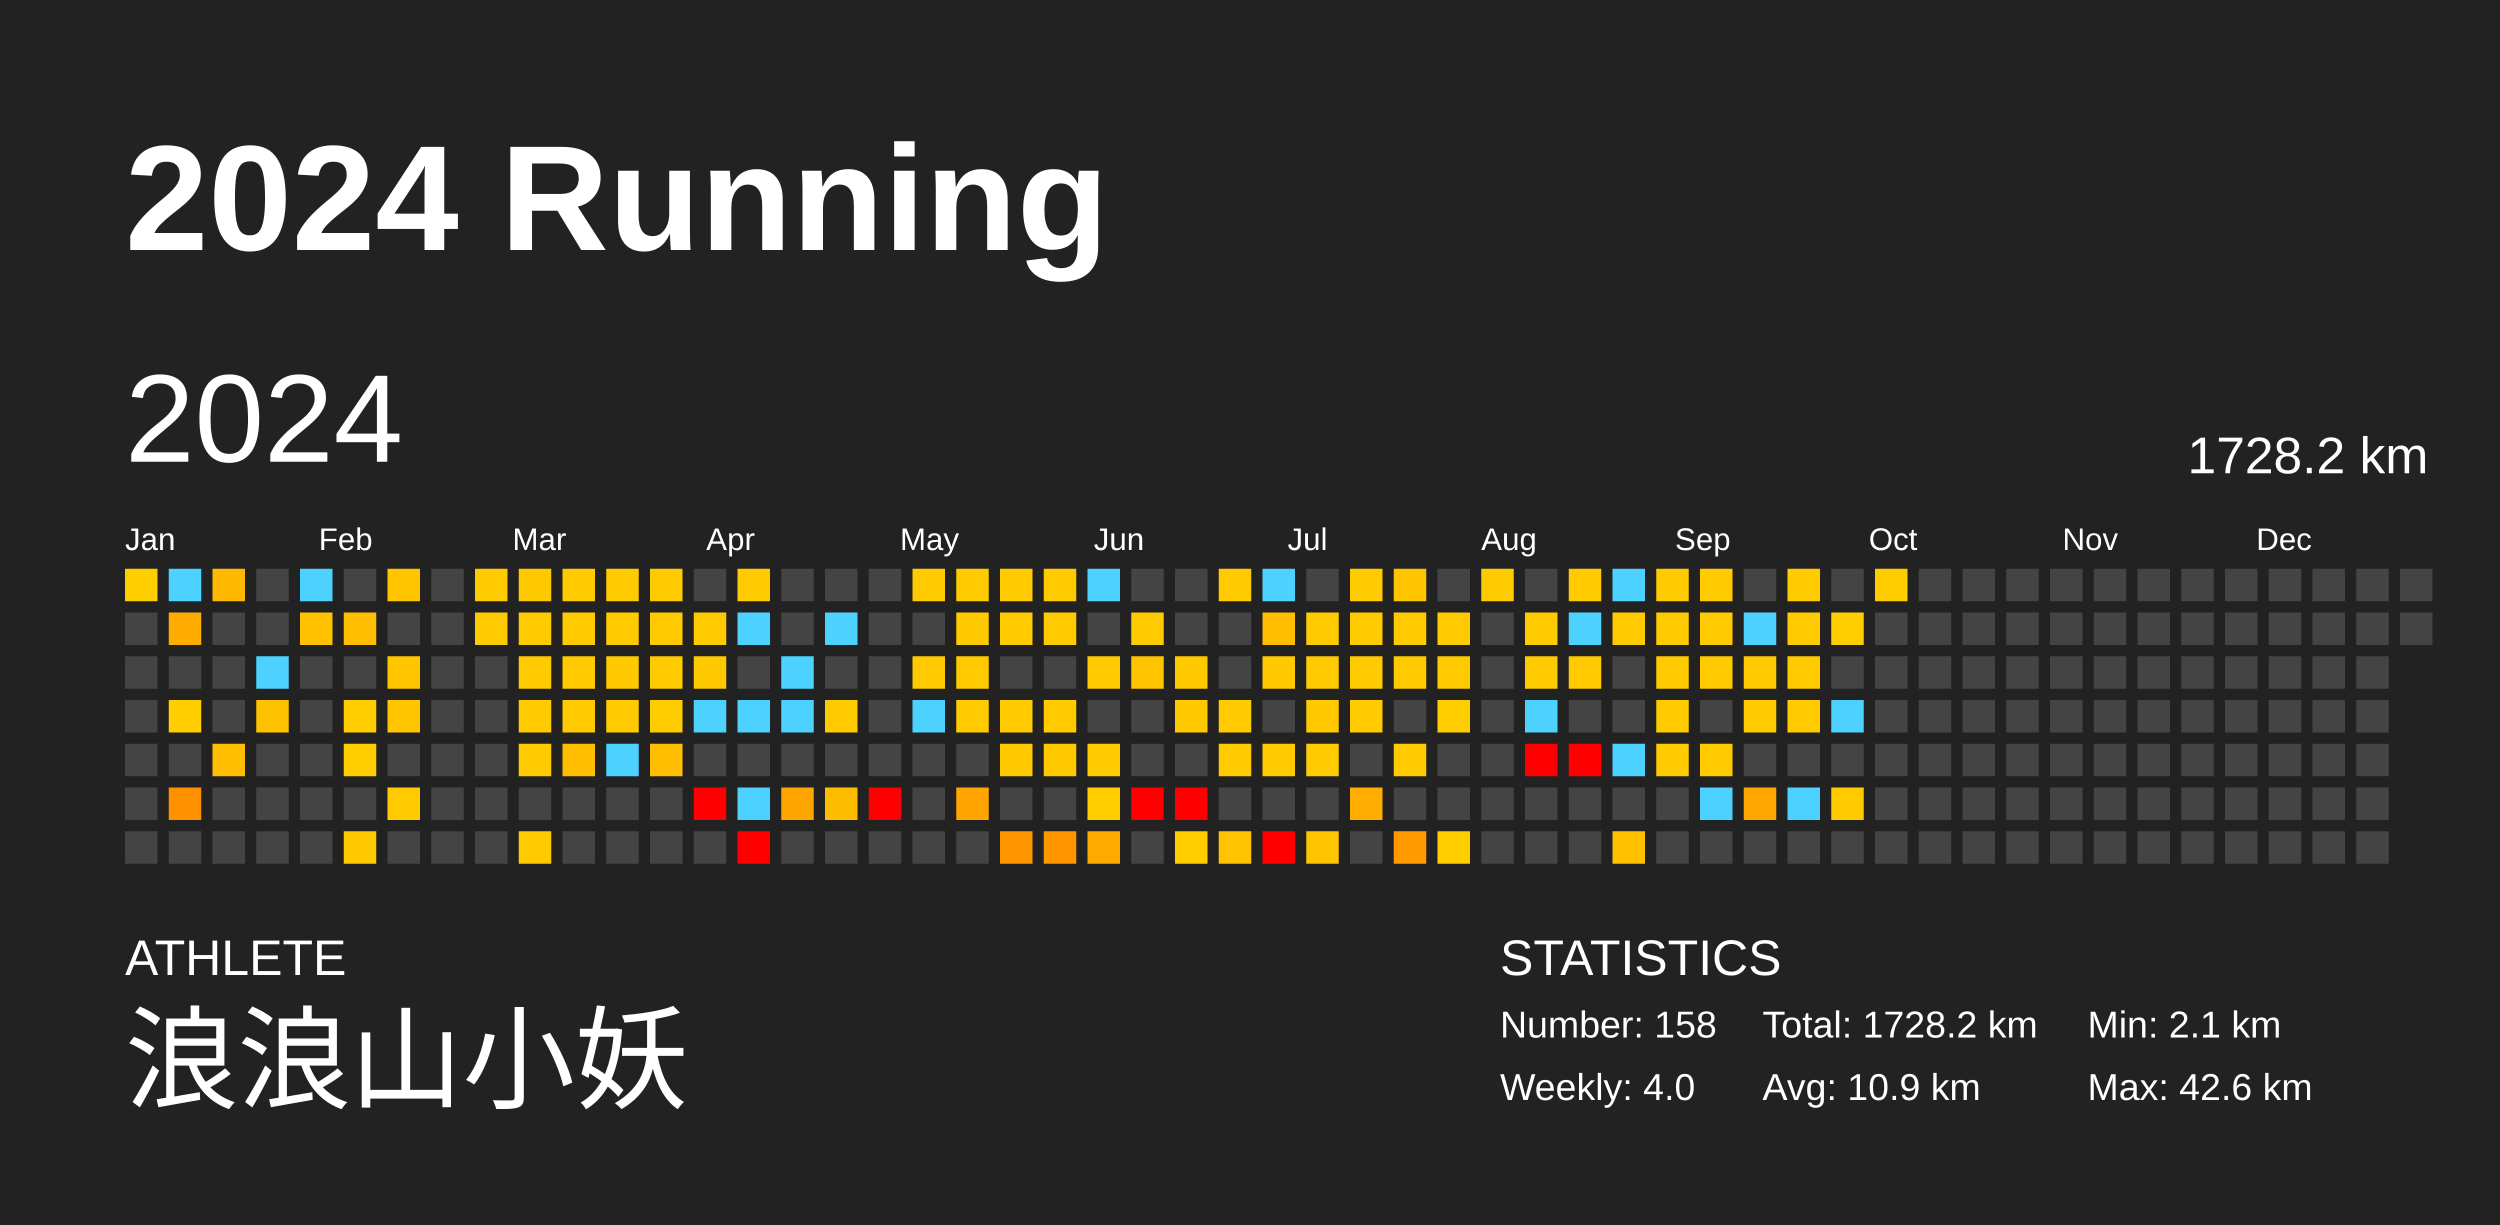
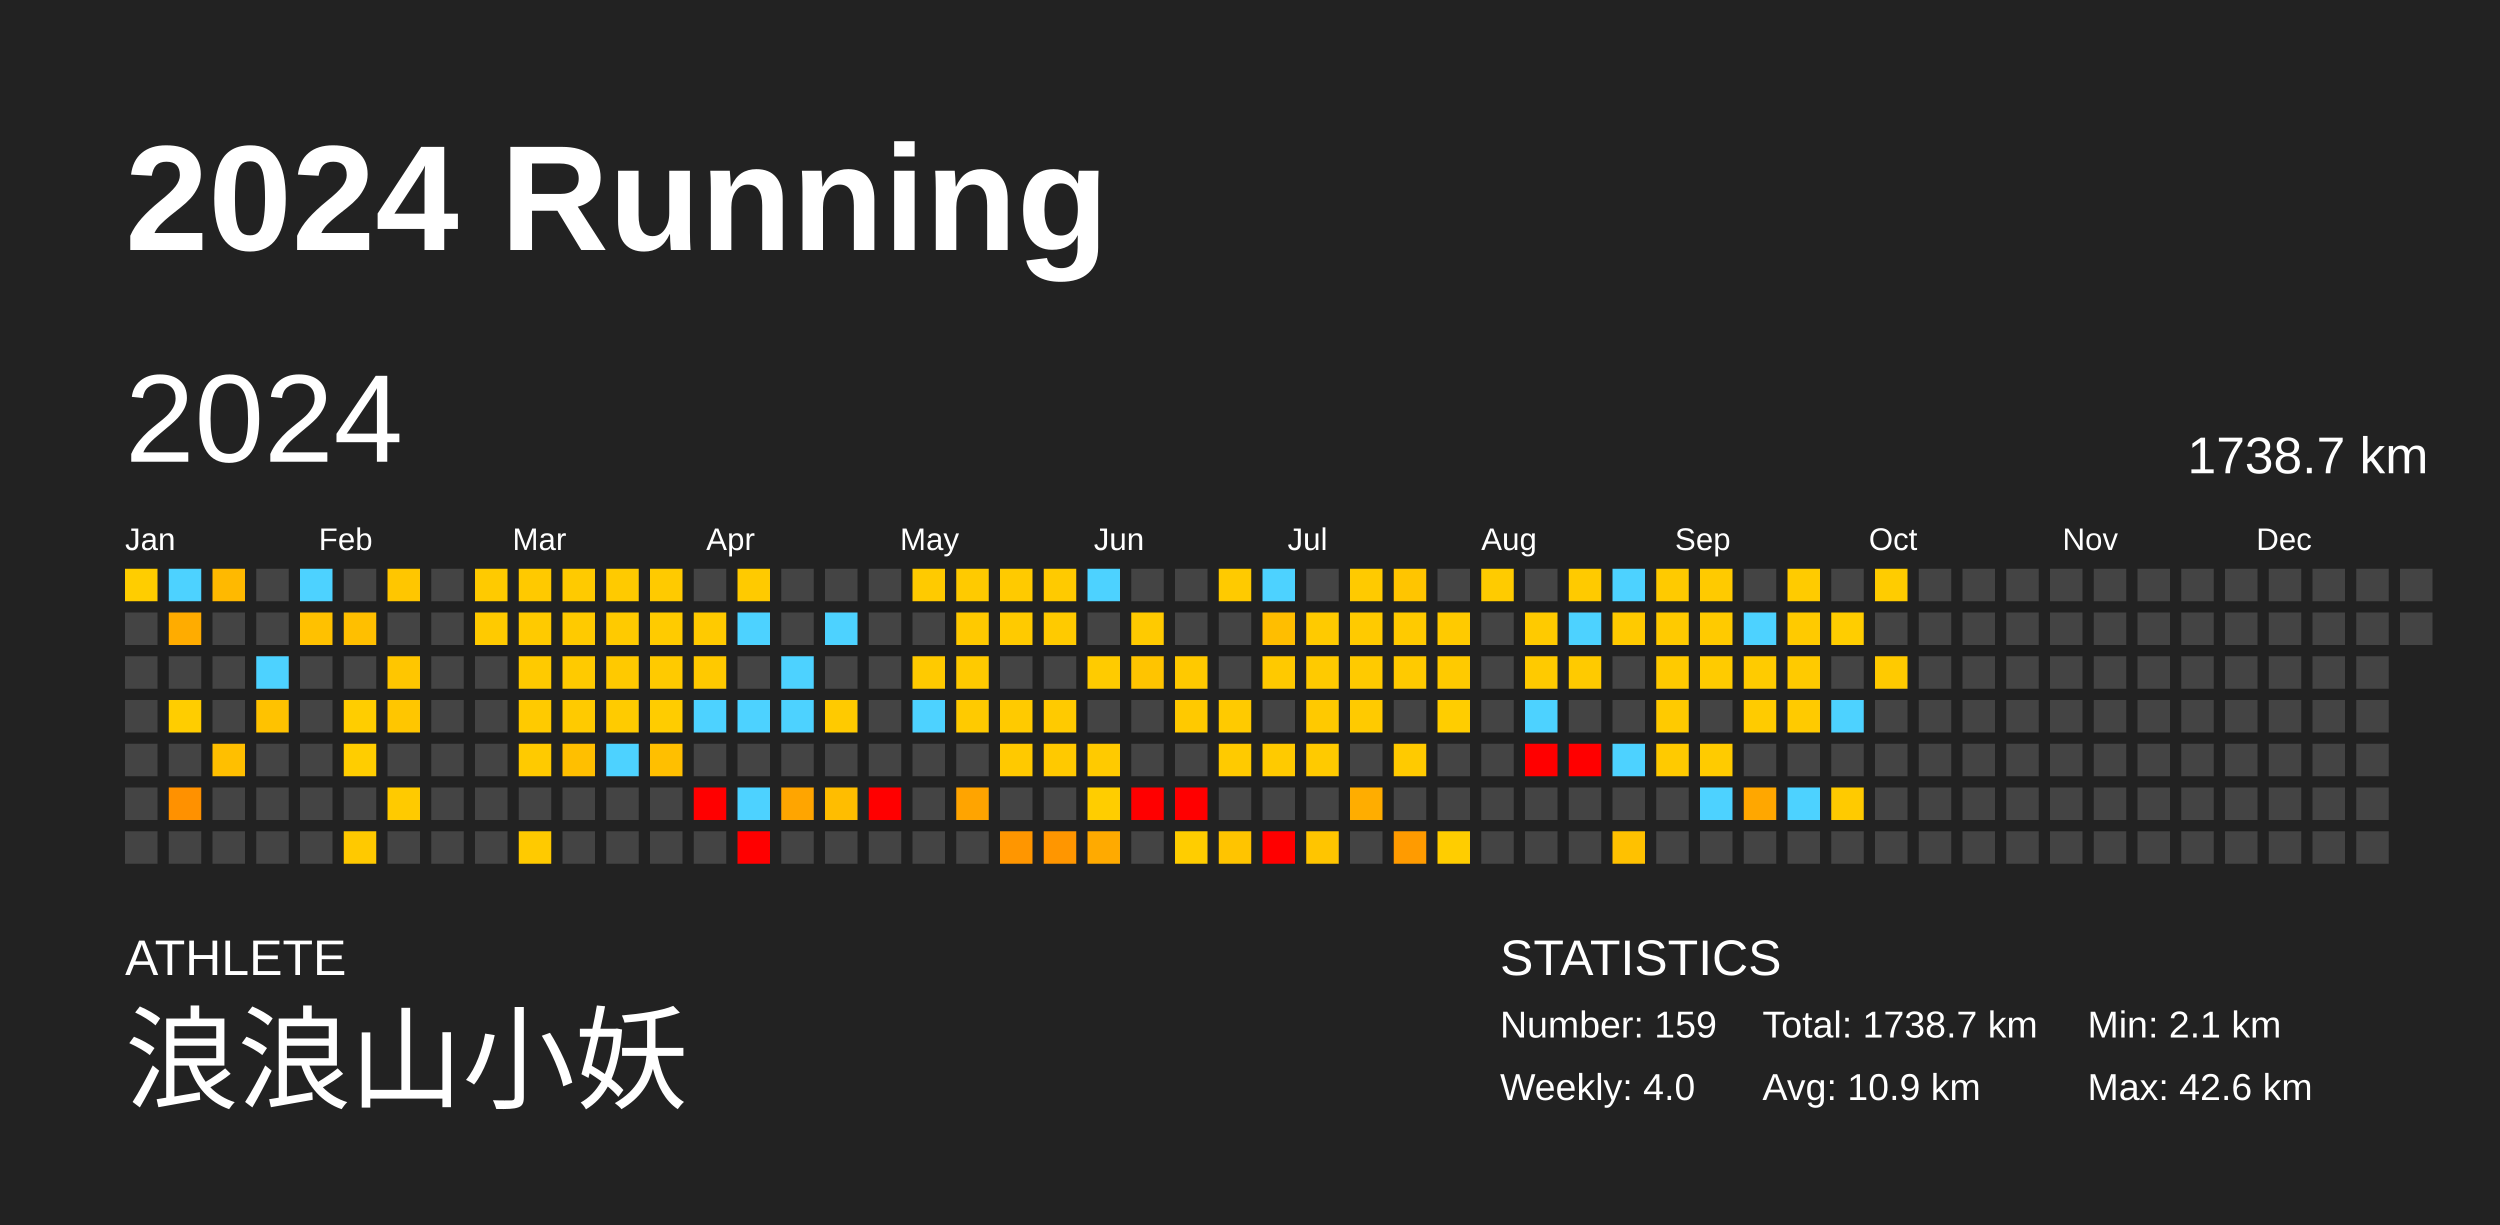
<svg xmlns="http://www.w3.org/2000/svg" baseProfile="full" height="98mm" version="1.1" viewBox="0,0,200,98" width="200mm">
  <defs />
  <rect fill="#222222" height="98" width="200" x="0" y="0" />
  <text fill="#FFFFFF" style="font-size:12px; font-family:Arial; font-weight:bold;" x="10" y="20">2024 Running</text>
  <text fill="#FFFFFF" style="font-size:4px; font-family:Arial" x="10" y="78">ATHLETE</text>
  <text fill="#FFFFFF" style="font-size:9px; font-family:Arial" x="10" y="88">浪浪山小妖</text>
  <text fill="#FFFFFF" style="font-size:4px; font-family:Arial" x="120" y="78">STATISTICS</text>
-   <text fill="#FFFFFF" style="font-size:3px; font-family:Arial" x="120" y="83">Number: 158</text>
+   <text fill="#FFFFFF" style="font-size:3px; font-family:Arial" x="120" y="83">Number: 159</text>
  <text fill="#FFFFFF" style="font-size:3px; font-family:Arial" x="120" y="88">Weekly: 4.0</text>
-   <text fill="#FFFFFF" style="font-size:3px; font-family:Arial" x="141" y="83">Total: 1728.2 km</text>
+   <text fill="#FFFFFF" style="font-size:3px; font-family:Arial" x="141" y="83">Total: 1738.7 km</text>
  <text fill="#FFFFFF" style="font-size:3px; font-family:Arial" x="141" y="88">Avg: 10.9 km</text>
  <text fill="#FFFFFF" style="font-size:3px; font-family:Arial" x="167" y="83">Min: 2.1 km</text>
  <text fill="#FFFFFF" style="font-size:3px; font-family:Arial" x="167" y="88">Max: 42.6 km</text>
  <text dominant-baseline="hanging" fill="#FFFFFF" style="font-size:10.0px; font-family:Arial;" x="10" y="30">2024</text>
-   <text dominant-baseline="hanging" fill="#FFFFFF" style="font-size:4.125px; font-family:Arial;" x="175" y="35">1728.2 km</text>
+   <text dominant-baseline="hanging" fill="#FFFFFF" style="font-size:4.125px; font-family:Arial;" x="175" y="35">1738.7 km</text>
  <text fill="#FFFFFF" style="font-size:2.5px; font-family:Arial" x="10.0" y="44">Jan</text>
  <text fill="#FFFFFF" style="font-size:2.5px; font-family:Arial" x="25.5" y="44">Feb</text>
  <text fill="#FFFFFF" style="font-size:2.5px; font-family:Arial" x="41.0" y="44">Mar</text>
  <text fill="#FFFFFF" style="font-size:2.5px; font-family:Arial" x="56.5" y="44">Apr</text>
  <text fill="#FFFFFF" style="font-size:2.5px; font-family:Arial" x="72.0" y="44">May</text>
  <text fill="#FFFFFF" style="font-size:2.5px; font-family:Arial" x="87.5" y="44">Jun</text>
  <text fill="#FFFFFF" style="font-size:2.5px; font-family:Arial" x="103.0" y="44">Jul</text>
  <text fill="#FFFFFF" style="font-size:2.5px; font-family:Arial" x="118.5" y="44">Aug</text>
  <text fill="#FFFFFF" style="font-size:2.5px; font-family:Arial" x="134.0" y="44">Sep</text>
  <text fill="#FFFFFF" style="font-size:2.5px; font-family:Arial" x="149.5" y="44">Oct</text>
  <text fill="#FFFFFF" style="font-size:2.5px; font-family:Arial" x="165.0" y="44">Nov</text>
  <text fill="#FFFFFF" style="font-size:2.5px; font-family:Arial" x="180.5" y="44">Dec</text>
  <rect fill="#ffcd00" height="2.6" width="2.6" x="10.0" y="45.5" />
  <rect fill="#444444" height="2.6" width="2.6" x="10.0" y="49.0" />
  <rect fill="#444444" height="2.6" width="2.6" x="10.0" y="52.5" />
  <rect fill="#444444" height="2.6" width="2.6" x="10.0" y="56.0" />
  <rect fill="#444444" height="2.6" width="2.6" x="10.0" y="59.5" />
  <rect fill="#444444" height="2.6" width="2.6" x="10.0" y="63.0" />
  <rect fill="#444444" height="2.6" width="2.6" x="10.0" y="66.5" />
  <rect fill="#4dd2ff" height="2.6" width="2.6" x="13.5" y="45.5" />
  <rect fill="#ffac00" height="2.6" width="2.6" x="13.5" y="49.0" />
  <rect fill="#444444" height="2.6" width="2.6" x="13.5" y="52.5" />
  <rect fill="#ffcd00" height="2.6" width="2.6" x="13.5" y="56.0" />
  <rect fill="#444444" height="2.6" width="2.6" x="13.5" y="59.5" />
  <rect fill="#ff9100" height="2.6" width="2.6" x="13.5" y="63.0" />
  <rect fill="#444444" height="2.6" width="2.6" x="13.5" y="66.5" />
  <rect fill="#ffb900" height="2.6" width="2.6" x="17.0" y="45.5" />
  <rect fill="#444444" height="2.6" width="2.6" x="17.0" y="49.0" />
  <rect fill="#444444" height="2.6" width="2.6" x="17.0" y="52.5" />
  <rect fill="#444444" height="2.6" width="2.6" x="17.0" y="56.0" />
  <rect fill="#ffbf00" height="2.6" width="2.6" x="17.0" y="59.5" />
  <rect fill="#444444" height="2.6" width="2.6" x="17.0" y="63.0" />
  <rect fill="#444444" height="2.6" width="2.6" x="17.0" y="66.5" />
  <rect fill="#444444" height="2.6" width="2.6" x="20.5" y="45.5" />
  <rect fill="#444444" height="2.6" width="2.6" x="20.5" y="49.0" />
  <rect fill="#4dd2ff" height="2.6" width="2.6" x="20.5" y="52.5" />
  <rect fill="#ffc200" height="2.6" width="2.6" x="20.5" y="56.0" />
  <rect fill="#444444" height="2.6" width="2.6" x="20.5" y="59.5" />
  <rect fill="#444444" height="2.6" width="2.6" x="20.5" y="63.0" />
  <rect fill="#444444" height="2.6" width="2.6" x="20.5" y="66.5" />
  <rect fill="#4dd2ff" height="2.6" width="2.6" x="24.0" y="45.5" />
  <rect fill="#ffc100" height="2.6" width="2.6" x="24.0" y="49.0" />
  <rect fill="#444444" height="2.6" width="2.6" x="24.0" y="52.5" />
  <rect fill="#444444" height="2.6" width="2.6" x="24.0" y="56.0" />
  <rect fill="#444444" height="2.6" width="2.6" x="24.0" y="59.5" />
  <rect fill="#444444" height="2.6" width="2.6" x="24.0" y="63.0" />
  <rect fill="#444444" height="2.6" width="2.6" x="24.0" y="66.5" />
  <rect fill="#444444" height="2.6" width="2.6" x="27.5" y="45.5" />
  <rect fill="#ffbf00" height="2.6" width="2.6" x="27.5" y="49.0" />
  <rect fill="#444444" height="2.6" width="2.6" x="27.5" y="52.5" />
  <rect fill="#ffcd00" height="2.6" width="2.6" x="27.5" y="56.0" />
  <rect fill="#ffcd00" height="2.6" width="2.6" x="27.5" y="59.5" />
  <rect fill="#444444" height="2.6" width="2.6" x="27.5" y="63.0" />
  <rect fill="#ffc900" height="2.6" width="2.6" x="27.5" y="66.5" />
  <rect fill="#ffc600" height="2.6" width="2.6" x="31.0" y="45.5" />
  <rect fill="#444444" height="2.6" width="2.6" x="31.0" y="49.0" />
  <rect fill="#ffc600" height="2.6" width="2.6" x="31.0" y="52.5" />
  <rect fill="#ffc600" height="2.6" width="2.6" x="31.0" y="56.0" />
  <rect fill="#444444" height="2.6" width="2.6" x="31.0" y="59.5" />
  <rect fill="#ffca00" height="2.6" width="2.6" x="31.0" y="63.0" />
  <rect fill="#444444" height="2.6" width="2.6" x="31.0" y="66.5" />
  <rect fill="#444444" height="2.6" width="2.6" x="34.5" y="45.5" />
  <rect fill="#444444" height="2.6" width="2.6" x="34.5" y="49.0" />
  <rect fill="#444444" height="2.6" width="2.6" x="34.5" y="52.5" />
  <rect fill="#444444" height="2.6" width="2.6" x="34.5" y="56.0" />
  <rect fill="#444444" height="2.6" width="2.6" x="34.5" y="59.5" />
  <rect fill="#444444" height="2.6" width="2.6" x="34.5" y="63.0" />
  <rect fill="#444444" height="2.6" width="2.6" x="34.5" y="66.5" />
  <rect fill="#ffca00" height="2.6" width="2.6" x="38.0" y="45.5" />
  <rect fill="#ffca00" height="2.6" width="2.6" x="38.0" y="49.0" />
  <rect fill="#444444" height="2.6" width="2.6" x="38.0" y="52.5" />
  <rect fill="#444444" height="2.6" width="2.6" x="38.0" y="56.0" />
  <rect fill="#444444" height="2.6" width="2.6" x="38.0" y="59.5" />
  <rect fill="#444444" height="2.6" width="2.6" x="38.0" y="63.0" />
  <rect fill="#444444" height="2.6" width="2.6" x="38.0" y="66.5" />
  <rect fill="#ffc900" height="2.6" width="2.6" x="41.5" y="45.5" />
  <rect fill="#ffca00" height="2.6" width="2.6" x="41.5" y="49.0" />
  <rect fill="#ffca00" height="2.6" width="2.6" x="41.5" y="52.5" />
  <rect fill="#ffca00" height="2.6" width="2.6" x="41.5" y="56.0" />
  <rect fill="#ffca00" height="2.6" width="2.6" x="41.5" y="59.5" />
  <rect fill="#444444" height="2.6" width="2.6" x="41.5" y="63.0" />
  <rect fill="#ffca00" height="2.6" width="2.6" x="41.5" y="66.5" />
  <rect fill="#ffca00" height="2.6" width="2.6" x="45.0" y="45.5" />
  <rect fill="#ffca00" height="2.6" width="2.6" x="45.0" y="49.0" />
  <rect fill="#ffca00" height="2.6" width="2.6" x="45.0" y="52.5" />
  <rect fill="#ffca00" height="2.6" width="2.6" x="45.0" y="56.0" />
  <rect fill="#ffbf00" height="2.6" width="2.6" x="45.0" y="59.5" />
  <rect fill="#444444" height="2.6" width="2.6" x="45.0" y="63.0" />
  <rect fill="#444444" height="2.6" width="2.6" x="45.0" y="66.5" />
  <rect fill="#ffca00" height="2.6" width="2.6" x="48.5" y="45.5" />
  <rect fill="#ffca00" height="2.6" width="2.6" x="48.5" y="49.0" />
  <rect fill="#ffc900" height="2.6" width="2.6" x="48.5" y="52.5" />
  <rect fill="#ffcb00" height="2.6" width="2.6" x="48.5" y="56.0" />
  <rect fill="#4dd2ff" height="2.6" width="2.6" x="48.5" y="59.5" />
  <rect fill="#444444" height="2.6" width="2.6" x="48.5" y="63.0" />
  <rect fill="#444444" height="2.6" width="2.6" x="48.5" y="66.5" />
  <rect fill="#ffca00" height="2.6" width="2.6" x="52.0" y="45.5" />
  <rect fill="#ffcb00" height="2.6" width="2.6" x="52.0" y="49.0" />
  <rect fill="#ffca00" height="2.6" width="2.6" x="52.0" y="52.5" />
  <rect fill="#ffcc00" height="2.6" width="2.6" x="52.0" y="56.0" />
  <rect fill="#ffbf00" height="2.6" width="2.6" x="52.0" y="59.5" />
  <rect fill="#444444" height="2.6" width="2.6" x="52.0" y="63.0" />
  <rect fill="#444444" height="2.6" width="2.6" x="52.0" y="66.5" />
  <rect fill="#444444" height="2.6" width="2.6" x="55.5" y="45.5" />
  <rect fill="#ffca00" height="2.6" width="2.6" x="55.5" y="49.0" />
  <rect fill="#ffc900" height="2.6" width="2.6" x="55.5" y="52.5" />
  <rect fill="#4dd2ff" height="2.6" width="2.6" x="55.5" y="56.0" />
  <rect fill="#444444" height="2.6" width="2.6" x="55.5" y="59.5" />
  <rect fill="red" height="2.6" width="2.6" x="55.5" y="63.0" />
  <rect fill="#444444" height="2.6" width="2.6" x="55.5" y="66.5" />
  <rect fill="#ffca00" height="2.6" width="2.6" x="59.0" y="45.5" />
  <rect fill="#4dd2ff" height="2.6" width="2.6" x="59.0" y="49.0" />
  <rect fill="#444444" height="2.6" width="2.6" x="59.0" y="52.5" />
  <rect fill="#4dd2ff" height="2.6" width="2.6" x="59.0" y="56.0" />
  <rect fill="#444444" height="2.6" width="2.6" x="59.0" y="59.5" />
  <rect fill="#4dd2ff" height="2.6" width="2.6" x="59.0" y="63.0" />
  <rect fill="red" height="2.6" width="2.6" x="59.0" y="66.5" />
  <rect fill="#444444" height="2.6" width="2.6" x="62.5" y="45.5" />
  <rect fill="#444444" height="2.6" width="2.6" x="62.5" y="49.0" />
  <rect fill="#4dd2ff" height="2.6" width="2.6" x="62.5" y="52.5" />
  <rect fill="#4dd2ff" height="2.6" width="2.6" x="62.5" y="56.0" />
  <rect fill="#444444" height="2.6" width="2.6" x="62.5" y="59.5" />
  <rect fill="#ffa500" height="2.6" width="2.6" x="62.5" y="63.0" />
  <rect fill="#444444" height="2.6" width="2.6" x="62.5" y="66.5" />
  <rect fill="#444444" height="2.6" width="2.6" x="66.0" y="45.5" />
  <rect fill="#4dd2ff" height="2.6" width="2.6" x="66.0" y="49.0" />
  <rect fill="#444444" height="2.6" width="2.6" x="66.0" y="52.5" />
  <rect fill="#ffca00" height="2.6" width="2.6" x="66.0" y="56.0" />
  <rect fill="#444444" height="2.6" width="2.6" x="66.0" y="59.5" />
  <rect fill="#ffbd00" height="2.6" width="2.6" x="66.0" y="63.0" />
  <rect fill="#444444" height="2.6" width="2.6" x="66.0" y="66.5" />
  <rect fill="#444444" height="2.6" width="2.6" x="69.5" y="45.5" />
  <rect fill="#444444" height="2.6" width="2.6" x="69.5" y="49.0" />
  <rect fill="#444444" height="2.6" width="2.6" x="69.5" y="52.5" />
  <rect fill="#444444" height="2.6" width="2.6" x="69.5" y="56.0" />
  <rect fill="#444444" height="2.6" width="2.6" x="69.5" y="59.5" />
  <rect fill="red" height="2.6" width="2.6" x="69.5" y="63.0" />
  <rect fill="#444444" height="2.6" width="2.6" x="69.5" y="66.5" />
  <rect fill="#ffca00" height="2.6" width="2.6" x="73.0" y="45.5" />
  <rect fill="#444444" height="2.6" width="2.6" x="73.0" y="49.0" />
  <rect fill="#ffca00" height="2.6" width="2.6" x="73.0" y="52.5" />
  <rect fill="#4dd2ff" height="2.6" width="2.6" x="73.0" y="56.0" />
  <rect fill="#444444" height="2.6" width="2.6" x="73.0" y="59.5" />
  <rect fill="#444444" height="2.6" width="2.6" x="73.0" y="63.0" />
  <rect fill="#444444" height="2.6" width="2.6" x="73.0" y="66.5" />
  <rect fill="#ffca00" height="2.6" width="2.6" x="76.5" y="45.5" />
  <rect fill="#ffc900" height="2.6" width="2.6" x="76.5" y="49.0" />
  <rect fill="#ffca00" height="2.6" width="2.6" x="76.5" y="52.5" />
  <rect fill="#ffca00" height="2.6" width="2.6" x="76.5" y="56.0" />
  <rect fill="#444444" height="2.6" width="2.6" x="76.5" y="59.5" />
  <rect fill="#ffa400" height="2.6" width="2.6" x="76.5" y="63.0" />
  <rect fill="#444444" height="2.6" width="2.6" x="76.5" y="66.5" />
  <rect fill="#ffca00" height="2.6" width="2.6" x="80.0" y="45.5" />
  <rect fill="#ffca00" height="2.6" width="2.6" x="80.0" y="49.0" />
  <rect fill="#444444" height="2.6" width="2.6" x="80.0" y="52.5" />
  <rect fill="#ffca00" height="2.6" width="2.6" x="80.0" y="56.0" />
  <rect fill="#ffc900" height="2.6" width="2.6" x="80.0" y="59.5" />
  <rect fill="#444444" height="2.6" width="2.6" x="80.0" y="63.0" />
  <rect fill="#ff9600" height="2.6" width="2.6" x="80.0" y="66.5" />
  <rect fill="#ffca00" height="2.6" width="2.6" x="83.5" y="45.5" />
  <rect fill="#ffca00" height="2.6" width="2.6" x="83.5" y="49.0" />
  <rect fill="#444444" height="2.6" width="2.6" x="83.5" y="52.5" />
  <rect fill="#ffca00" height="2.6" width="2.6" x="83.5" y="56.0" />
  <rect fill="#ffc900" height="2.6" width="2.6" x="83.5" y="59.5" />
  <rect fill="#444444" height="2.6" width="2.6" x="83.5" y="63.0" />
  <rect fill="#ff9600" height="2.6" width="2.6" x="83.5" y="66.5" />
  <rect fill="#4dd2ff" height="2.6" width="2.6" x="87.0" y="45.5" />
  <rect fill="#444444" height="2.6" width="2.6" x="87.0" y="49.0" />
  <rect fill="#ffcb00" height="2.6" width="2.6" x="87.0" y="52.5" />
  <rect fill="#444444" height="2.6" width="2.6" x="87.0" y="56.0" />
  <rect fill="#ffca00" height="2.6" width="2.6" x="87.0" y="59.5" />
  <rect fill="#ffcd00" height="2.6" width="2.6" x="87.0" y="63.0" />
  <rect fill="#ffaa00" height="2.6" width="2.6" x="87.0" y="66.5" />
  <rect fill="#444444" height="2.6" width="2.6" x="90.5" y="45.5" />
  <rect fill="#ffca00" height="2.6" width="2.6" x="90.5" y="49.0" />
  <rect fill="#ffc400" height="2.6" width="2.6" x="90.5" y="52.5" />
  <rect fill="#444444" height="2.6" width="2.6" x="90.5" y="56.0" />
  <rect fill="#444444" height="2.6" width="2.6" x="90.5" y="59.5" />
  <rect fill="red" height="2.6" width="2.6" x="90.5" y="63.0" />
  <rect fill="#444444" height="2.6" width="2.6" x="90.5" y="66.5" />
  <rect fill="#444444" height="2.6" width="2.6" x="94.0" y="45.5" />
  <rect fill="#444444" height="2.6" width="2.6" x="94.0" y="49.0" />
  <rect fill="#ffc900" height="2.6" width="2.6" x="94.0" y="52.5" />
  <rect fill="#ffc900" height="2.6" width="2.6" x="94.0" y="56.0" />
  <rect fill="#444444" height="2.6" width="2.6" x="94.0" y="59.5" />
  <rect fill="red" height="2.6" width="2.6" x="94.0" y="63.0" />
  <rect fill="#ffcd00" height="2.6" width="2.6" x="94.0" y="66.5" />
  <rect fill="#ffca00" height="2.6" width="2.6" x="97.5" y="45.5" />
  <rect fill="#444444" height="2.6" width="2.6" x="97.5" y="49.0" />
  <rect fill="#444444" height="2.6" width="2.6" x="97.5" y="52.5" />
  <rect fill="#ffca00" height="2.6" width="2.6" x="97.5" y="56.0" />
  <rect fill="#ffca00" height="2.6" width="2.6" x="97.5" y="59.5" />
  <rect fill="#444444" height="2.6" width="2.6" x="97.5" y="63.0" />
  <rect fill="#ffc400" height="2.6" width="2.6" x="97.5" y="66.5" />
  <rect fill="#4dd2ff" height="2.6" width="2.6" x="101.0" y="45.5" />
  <rect fill="#ffbe00" height="2.6" width="2.6" x="101.0" y="49.0" />
  <rect fill="#ffc900" height="2.6" width="2.6" x="101.0" y="52.5" />
  <rect fill="#444444" height="2.6" width="2.6" x="101.0" y="56.0" />
  <rect fill="#ffca00" height="2.6" width="2.6" x="101.0" y="59.5" />
  <rect fill="#444444" height="2.6" width="2.6" x="101.0" y="63.0" />
  <rect fill="red" height="2.6" width="2.6" x="101.0" y="66.5" />
  <rect fill="#444444" height="2.6" width="2.6" x="104.5" y="45.5" />
  <rect fill="#ffca00" height="2.6" width="2.6" x="104.5" y="49.0" />
  <rect fill="#ffca00" height="2.6" width="2.6" x="104.5" y="52.5" />
  <rect fill="#ffc900" height="2.6" width="2.6" x="104.5" y="56.0" />
  <rect fill="#ffca00" height="2.6" width="2.6" x="104.5" y="59.5" />
  <rect fill="#444444" height="2.6" width="2.6" x="104.5" y="63.0" />
  <rect fill="#ffc500" height="2.6" width="2.6" x="104.5" y="66.5" />
  <rect fill="#ffca00" height="2.6" width="2.6" x="108.0" y="45.5" />
  <rect fill="#ffca00" height="2.6" width="2.6" x="108.0" y="49.0" />
  <rect fill="#ffca00" height="2.6" width="2.6" x="108.0" y="52.5" />
  <rect fill="#ffca00" height="2.6" width="2.6" x="108.0" y="56.0" />
  <rect fill="#444444" height="2.6" width="2.6" x="108.0" y="59.5" />
  <rect fill="#ffad00" height="2.6" width="2.6" x="108.0" y="63.0" />
  <rect fill="#444444" height="2.6" width="2.6" x="108.0" y="66.5" />
  <rect fill="#ffc500" height="2.6" width="2.6" x="111.5" y="45.5" />
  <rect fill="#ffca00" height="2.6" width="2.6" x="111.5" y="49.0" />
  <rect fill="#ffca00" height="2.6" width="2.6" x="111.5" y="52.5" />
  <rect fill="#444444" height="2.6" width="2.6" x="111.5" y="56.0" />
  <rect fill="#ffca00" height="2.6" width="2.6" x="111.5" y="59.5" />
  <rect fill="#444444" height="2.6" width="2.6" x="111.5" y="63.0" />
  <rect fill="#ff9b00" height="2.6" width="2.6" x="111.5" y="66.5" />
  <rect fill="#444444" height="2.6" width="2.6" x="115.0" y="45.5" />
  <rect fill="#ffca00" height="2.6" width="2.6" x="115.0" y="49.0" />
  <rect fill="#ffca00" height="2.6" width="2.6" x="115.0" y="52.5" />
  <rect fill="#ffcd00" height="2.6" width="2.6" x="115.0" y="56.0" />
  <rect fill="#444444" height="2.6" width="2.6" x="115.0" y="59.5" />
  <rect fill="#444444" height="2.6" width="2.6" x="115.0" y="63.0" />
  <rect fill="#ffcd00" height="2.6" width="2.6" x="115.0" y="66.5" />
  <rect fill="#ffcb00" height="2.6" width="2.6" x="118.5" y="45.5" />
  <rect fill="#444444" height="2.6" width="2.6" x="118.5" y="49.0" />
  <rect fill="#444444" height="2.6" width="2.6" x="118.5" y="52.5" />
  <rect fill="#444444" height="2.6" width="2.6" x="118.5" y="56.0" />
  <rect fill="#444444" height="2.6" width="2.6" x="118.5" y="59.5" />
  <rect fill="#444444" height="2.6" width="2.6" x="118.5" y="63.0" />
  <rect fill="#444444" height="2.6" width="2.6" x="118.5" y="66.5" />
  <rect fill="#444444" height="2.6" width="2.6" x="122.0" y="45.5" />
  <rect fill="#ffca00" height="2.6" width="2.6" x="122.0" y="49.0" />
  <rect fill="#ffca00" height="2.6" width="2.6" x="122.0" y="52.5" />
  <rect fill="#4dd2ff" height="2.6" width="2.6" x="122.0" y="56.0" />
  <rect fill="red" height="2.6" width="2.6" x="122.0" y="59.5" />
  <rect fill="#444444" height="2.6" width="2.6" x="122.0" y="63.0" />
  <rect fill="#444444" height="2.6" width="2.6" x="122.0" y="66.5" />
  <rect fill="#ffca00" height="2.6" width="2.6" x="125.5" y="45.5" />
  <rect fill="#4dd2ff" height="2.6" width="2.6" x="125.5" y="49.0" />
  <rect fill="#ffca00" height="2.6" width="2.6" x="125.5" y="52.5" />
  <rect fill="#444444" height="2.6" width="2.6" x="125.5" y="56.0" />
  <rect fill="red" height="2.6" width="2.6" x="125.5" y="59.5" />
  <rect fill="#444444" height="2.6" width="2.6" x="125.5" y="63.0" />
  <rect fill="#444444" height="2.6" width="2.6" x="125.5" y="66.5" />
  <rect fill="#4dd2ff" height="2.6" width="2.6" x="129.0" y="45.5" />
  <rect fill="#ffca00" height="2.6" width="2.6" x="129.0" y="49.0" />
  <rect fill="#444444" height="2.6" width="2.6" x="129.0" y="52.5" />
  <rect fill="#444444" height="2.6" width="2.6" x="129.0" y="56.0" />
  <rect fill="#4dd2ff" height="2.6" width="2.6" x="129.0" y="59.5" />
  <rect fill="#444444" height="2.6" width="2.6" x="129.0" y="63.0" />
  <rect fill="#ffc100" height="2.6" width="2.6" x="129.0" y="66.5" />
  <rect fill="#ffca00" height="2.6" width="2.6" x="132.5" y="45.5" />
  <rect fill="#ffca00" height="2.6" width="2.6" x="132.5" y="49.0" />
  <rect fill="#ffca00" height="2.6" width="2.6" x="132.5" y="52.5" />
  <rect fill="#ffca00" height="2.6" width="2.6" x="132.5" y="56.0" />
  <rect fill="#ffca00" height="2.6" width="2.6" x="132.5" y="59.5" />
  <rect fill="#444444" height="2.6" width="2.6" x="132.5" y="63.0" />
  <rect fill="#444444" height="2.6" width="2.6" x="132.5" y="66.5" />
  <rect fill="#ffca00" height="2.6" width="2.6" x="136.0" y="45.5" />
  <rect fill="#ffca00" height="2.6" width="2.6" x="136.0" y="49.0" />
  <rect fill="#ffcb00" height="2.6" width="2.6" x="136.0" y="52.5" />
  <rect fill="#444444" height="2.6" width="2.6" x="136.0" y="56.0" />
  <rect fill="#ffcb00" height="2.6" width="2.6" x="136.0" y="59.5" />
  <rect fill="#4dd2ff" height="2.6" width="2.6" x="136.0" y="63.0" />
  <rect fill="#444444" height="2.6" width="2.6" x="136.0" y="66.5" />
  <rect fill="#444444" height="2.6" width="2.6" x="139.5" y="45.5" />
  <rect fill="#4dd2ff" height="2.6" width="2.6" x="139.5" y="49.0" />
  <rect fill="#ffcb00" height="2.6" width="2.6" x="139.5" y="52.5" />
  <rect fill="#ffcb00" height="2.6" width="2.6" x="139.5" y="56.0" />
  <rect fill="#444444" height="2.6" width="2.6" x="139.5" y="59.5" />
  <rect fill="#ffa700" height="2.6" width="2.6" x="139.5" y="63.0" />
  <rect fill="#444444" height="2.6" width="2.6" x="139.5" y="66.5" />
  <rect fill="#ffcb00" height="2.6" width="2.6" x="143.0" y="45.5" />
  <rect fill="#ffca00" height="2.6" width="2.6" x="143.0" y="49.0" />
  <rect fill="#ffca00" height="2.6" width="2.6" x="143.0" y="52.5" />
  <rect fill="#ffca00" height="2.6" width="2.6" x="143.0" y="56.0" />
  <rect fill="#444444" height="2.6" width="2.6" x="143.0" y="59.5" />
  <rect fill="#4dd2ff" height="2.6" width="2.6" x="143.0" y="63.0" />
  <rect fill="#444444" height="2.6" width="2.6" x="143.0" y="66.5" />
  <rect fill="#444444" height="2.6" width="2.6" x="146.5" y="45.5" />
  <rect fill="#ffcd00" height="2.6" width="2.6" x="146.5" y="49.0" />
  <rect fill="#444444" height="2.6" width="2.6" x="146.5" y="52.5" />
  <rect fill="#4dd2ff" height="2.6" width="2.6" x="146.5" y="56.0" />
  <rect fill="#444444" height="2.6" width="2.6" x="146.5" y="59.5" />
  <rect fill="#ffca00" height="2.6" width="2.6" x="146.5" y="63.0" />
  <rect fill="#444444" height="2.6" width="2.6" x="146.5" y="66.5" />
  <rect fill="#ffcc00" height="2.6" width="2.6" x="150.0" y="45.5" />
  <rect fill="#444444" height="2.6" width="2.6" x="150.0" y="49.0" />
-   <rect fill="#444444" height="2.6" width="2.6" x="150.0" y="52.5" />
+   <rect fill="#ffca00" height="2.6" width="2.6" x="150.0" y="52.5" />
  <rect fill="#444444" height="2.6" width="2.6" x="150.0" y="56.0" />
  <rect fill="#444444" height="2.6" width="2.6" x="150.0" y="59.5" />
  <rect fill="#444444" height="2.6" width="2.6" x="150.0" y="63.0" />
  <rect fill="#444444" height="2.6" width="2.6" x="150.0" y="66.5" />
  <rect fill="#444444" height="2.6" width="2.6" x="153.5" y="45.5" />
  <rect fill="#444444" height="2.6" width="2.6" x="153.5" y="49.0" />
  <rect fill="#444444" height="2.6" width="2.6" x="153.5" y="52.5" />
  <rect fill="#444444" height="2.6" width="2.6" x="153.5" y="56.0" />
  <rect fill="#444444" height="2.6" width="2.6" x="153.5" y="59.5" />
  <rect fill="#444444" height="2.6" width="2.6" x="153.5" y="63.0" />
  <rect fill="#444444" height="2.6" width="2.6" x="153.5" y="66.5" />
  <rect fill="#444444" height="2.6" width="2.6" x="157.0" y="45.5" />
  <rect fill="#444444" height="2.6" width="2.6" x="157.0" y="49.0" />
  <rect fill="#444444" height="2.6" width="2.6" x="157.0" y="52.5" />
  <rect fill="#444444" height="2.6" width="2.6" x="157.0" y="56.0" />
  <rect fill="#444444" height="2.6" width="2.6" x="157.0" y="59.5" />
  <rect fill="#444444" height="2.6" width="2.6" x="157.0" y="63.0" />
  <rect fill="#444444" height="2.6" width="2.6" x="157.0" y="66.5" />
  <rect fill="#444444" height="2.6" width="2.6" x="160.5" y="45.5" />
  <rect fill="#444444" height="2.6" width="2.6" x="160.5" y="49.0" />
  <rect fill="#444444" height="2.6" width="2.6" x="160.5" y="52.5" />
  <rect fill="#444444" height="2.6" width="2.6" x="160.5" y="56.0" />
  <rect fill="#444444" height="2.6" width="2.6" x="160.5" y="59.5" />
  <rect fill="#444444" height="2.6" width="2.6" x="160.5" y="63.0" />
  <rect fill="#444444" height="2.6" width="2.6" x="160.5" y="66.5" />
  <rect fill="#444444" height="2.6" width="2.6" x="164.0" y="45.5" />
  <rect fill="#444444" height="2.6" width="2.6" x="164.0" y="49.0" />
  <rect fill="#444444" height="2.6" width="2.6" x="164.0" y="52.5" />
  <rect fill="#444444" height="2.6" width="2.6" x="164.0" y="56.0" />
  <rect fill="#444444" height="2.6" width="2.6" x="164.0" y="59.5" />
  <rect fill="#444444" height="2.6" width="2.6" x="164.0" y="63.0" />
  <rect fill="#444444" height="2.6" width="2.6" x="164.0" y="66.5" />
  <rect fill="#444444" height="2.6" width="2.6" x="167.5" y="45.5" />
  <rect fill="#444444" height="2.6" width="2.6" x="167.5" y="49.0" />
  <rect fill="#444444" height="2.6" width="2.6" x="167.5" y="52.5" />
  <rect fill="#444444" height="2.6" width="2.6" x="167.5" y="56.0" />
  <rect fill="#444444" height="2.6" width="2.6" x="167.5" y="59.5" />
  <rect fill="#444444" height="2.6" width="2.6" x="167.5" y="63.0" />
  <rect fill="#444444" height="2.6" width="2.6" x="167.5" y="66.5" />
  <rect fill="#444444" height="2.6" width="2.6" x="171.0" y="45.5" />
  <rect fill="#444444" height="2.6" width="2.6" x="171.0" y="49.0" />
  <rect fill="#444444" height="2.6" width="2.6" x="171.0" y="52.5" />
  <rect fill="#444444" height="2.6" width="2.6" x="171.0" y="56.0" />
  <rect fill="#444444" height="2.6" width="2.6" x="171.0" y="59.5" />
  <rect fill="#444444" height="2.6" width="2.6" x="171.0" y="63.0" />
  <rect fill="#444444" height="2.6" width="2.6" x="171.0" y="66.5" />
  <rect fill="#444444" height="2.6" width="2.6" x="174.5" y="45.5" />
  <rect fill="#444444" height="2.6" width="2.6" x="174.5" y="49.0" />
  <rect fill="#444444" height="2.6" width="2.6" x="174.5" y="52.5" />
  <rect fill="#444444" height="2.6" width="2.6" x="174.5" y="56.0" />
  <rect fill="#444444" height="2.6" width="2.6" x="174.5" y="59.5" />
  <rect fill="#444444" height="2.6" width="2.6" x="174.5" y="63.0" />
  <rect fill="#444444" height="2.6" width="2.6" x="174.5" y="66.5" />
  <rect fill="#444444" height="2.6" width="2.6" x="178.0" y="45.5" />
  <rect fill="#444444" height="2.6" width="2.6" x="178.0" y="49.0" />
  <rect fill="#444444" height="2.6" width="2.6" x="178.0" y="52.5" />
  <rect fill="#444444" height="2.6" width="2.6" x="178.0" y="56.0" />
  <rect fill="#444444" height="2.6" width="2.6" x="178.0" y="59.5" />
  <rect fill="#444444" height="2.6" width="2.6" x="178.0" y="63.0" />
  <rect fill="#444444" height="2.6" width="2.6" x="178.0" y="66.5" />
  <rect fill="#444444" height="2.6" width="2.6" x="181.5" y="45.5" />
  <rect fill="#444444" height="2.6" width="2.6" x="181.5" y="49.0" />
  <rect fill="#444444" height="2.6" width="2.6" x="181.5" y="52.5" />
  <rect fill="#444444" height="2.6" width="2.6" x="181.5" y="56.0" />
  <rect fill="#444444" height="2.6" width="2.6" x="181.5" y="59.5" />
  <rect fill="#444444" height="2.6" width="2.6" x="181.5" y="63.0" />
  <rect fill="#444444" height="2.6" width="2.6" x="181.5" y="66.5" />
  <rect fill="#444444" height="2.6" width="2.6" x="185.0" y="45.5" />
  <rect fill="#444444" height="2.6" width="2.6" x="185.0" y="49.0" />
  <rect fill="#444444" height="2.6" width="2.6" x="185.0" y="52.5" />
  <rect fill="#444444" height="2.6" width="2.6" x="185.0" y="56.0" />
  <rect fill="#444444" height="2.6" width="2.6" x="185.0" y="59.5" />
  <rect fill="#444444" height="2.6" width="2.6" x="185.0" y="63.0" />
  <rect fill="#444444" height="2.6" width="2.6" x="185.0" y="66.5" />
  <rect fill="#444444" height="2.6" width="2.6" x="188.5" y="45.5" />
  <rect fill="#444444" height="2.6" width="2.6" x="188.5" y="49.0" />
  <rect fill="#444444" height="2.6" width="2.6" x="188.5" y="52.5" />
  <rect fill="#444444" height="2.6" width="2.6" x="188.5" y="56.0" />
  <rect fill="#444444" height="2.6" width="2.6" x="188.5" y="59.5" />
  <rect fill="#444444" height="2.6" width="2.6" x="188.5" y="63.0" />
  <rect fill="#444444" height="2.6" width="2.6" x="188.5" y="66.5" />
  <rect fill="#444444" height="2.6" width="2.6" x="192.0" y="45.5" />
  <rect fill="#444444" height="2.6" width="2.6" x="192.0" y="49.0" />
</svg>
